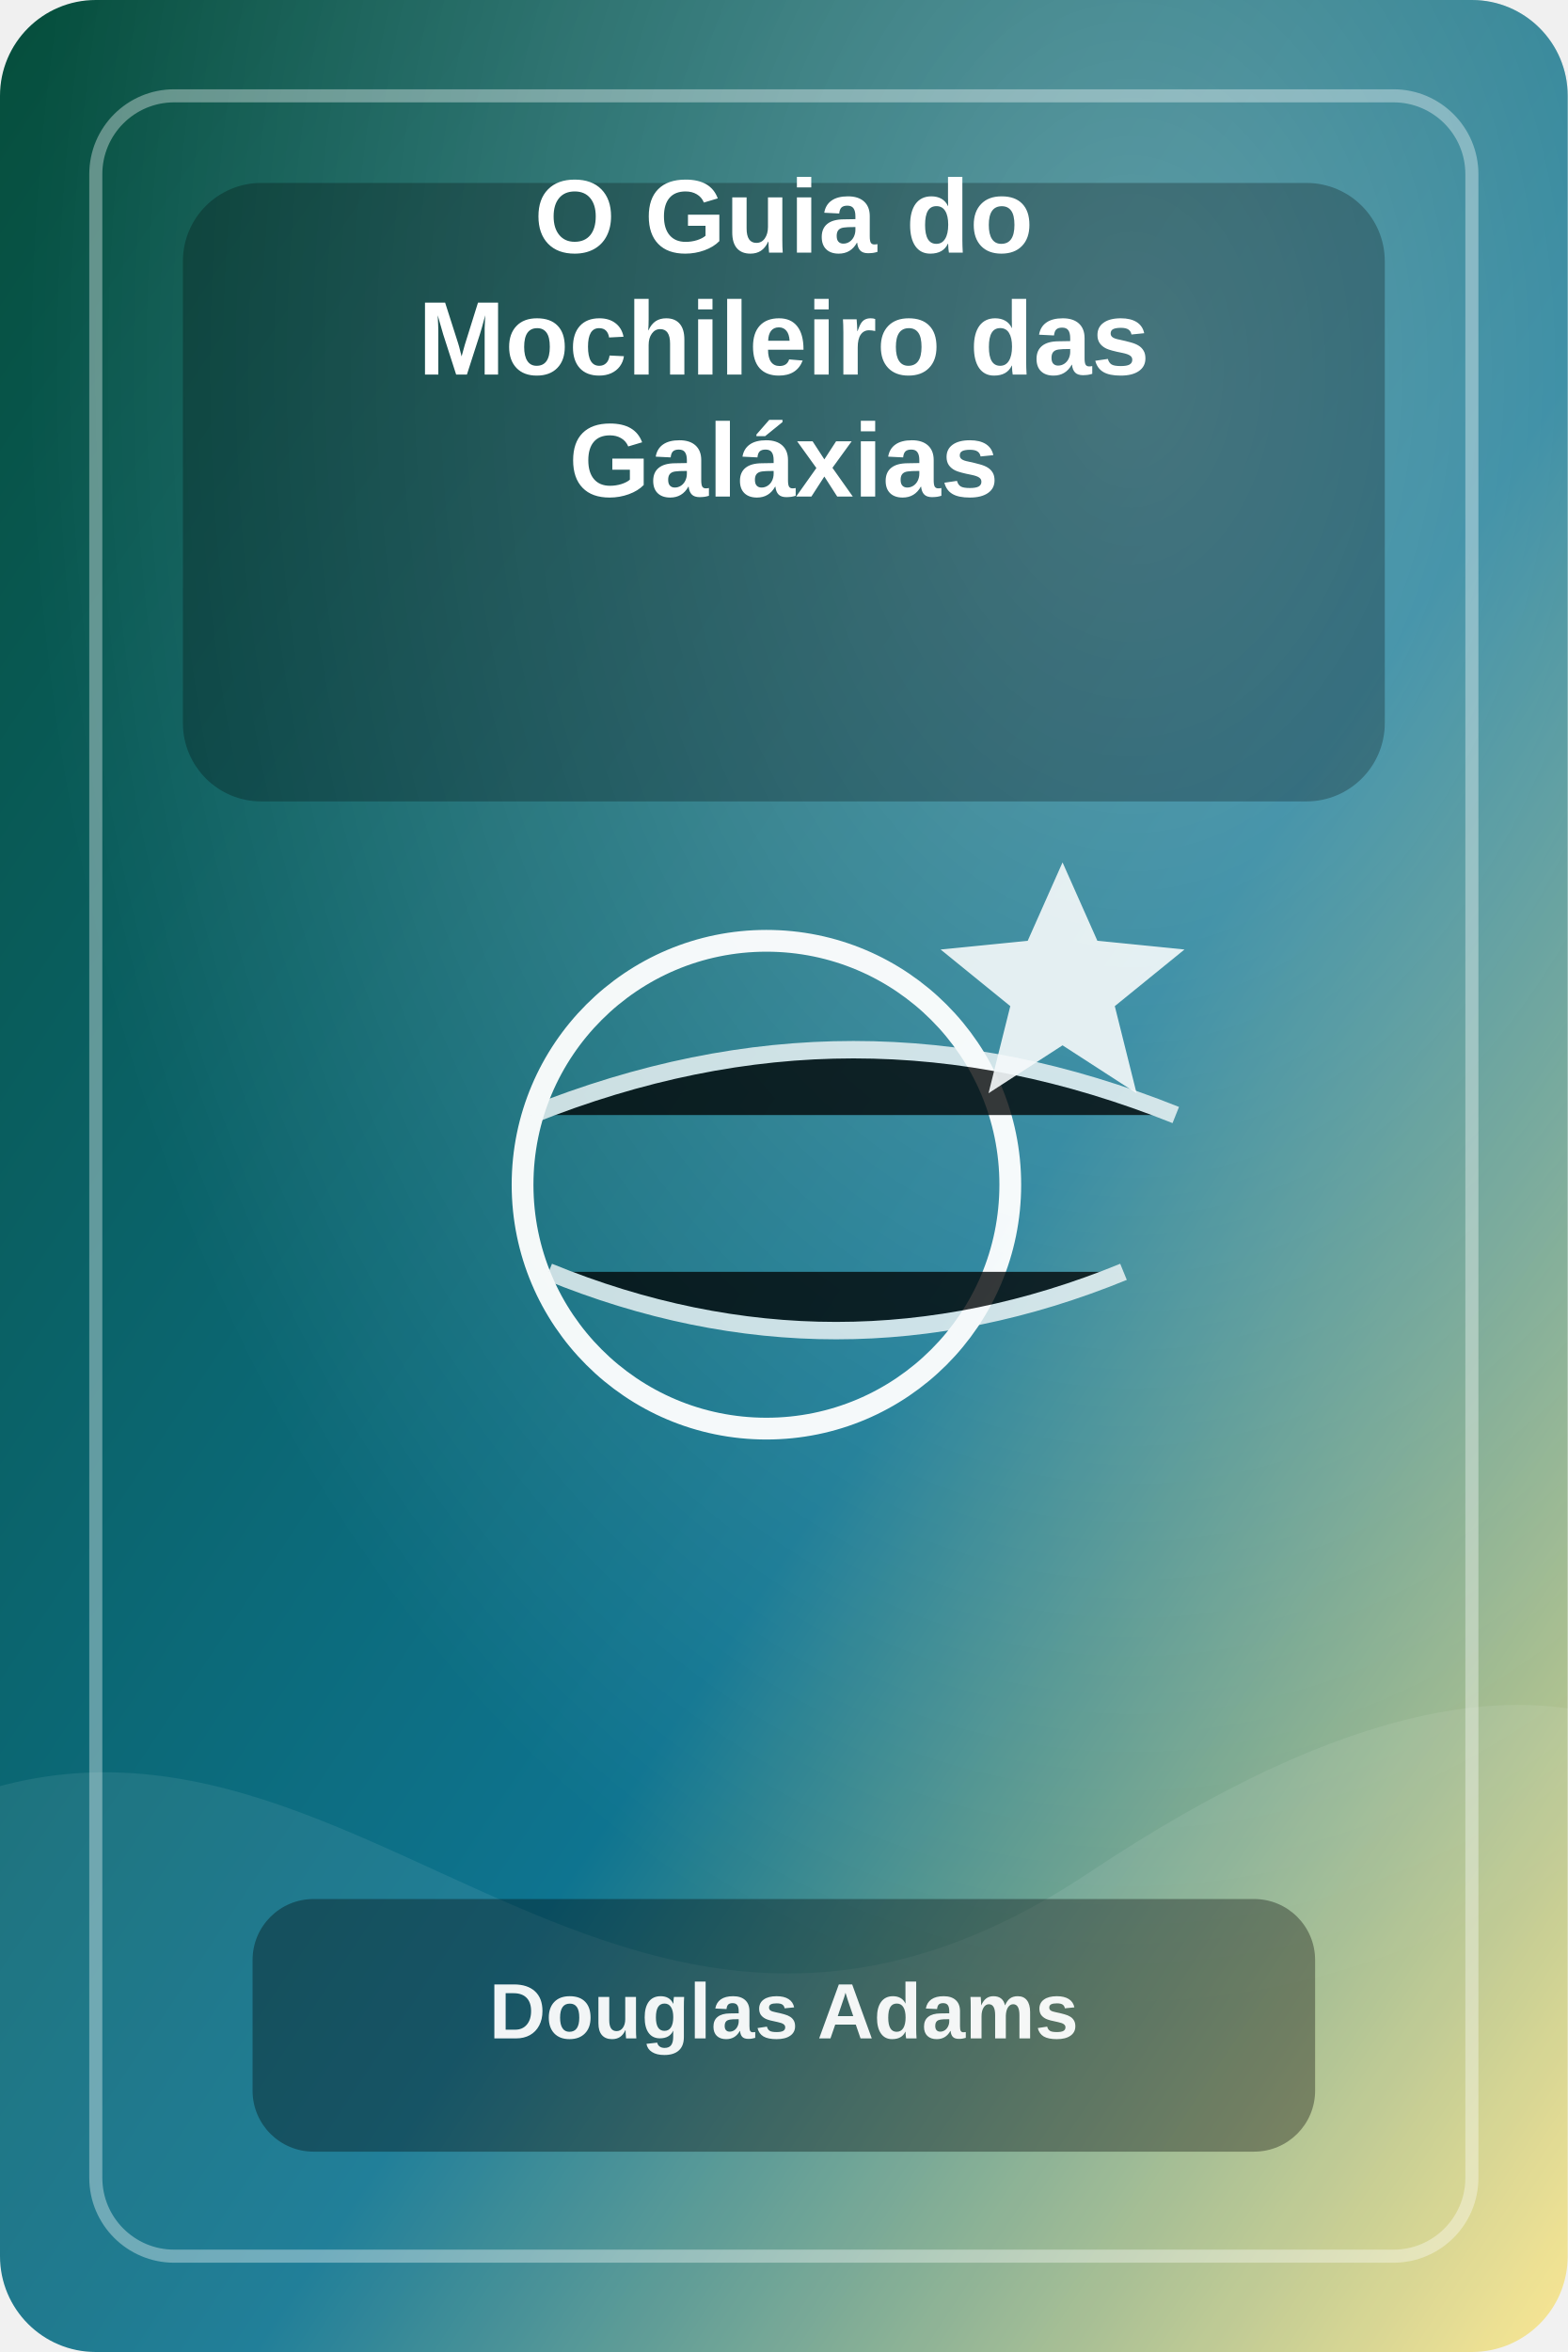
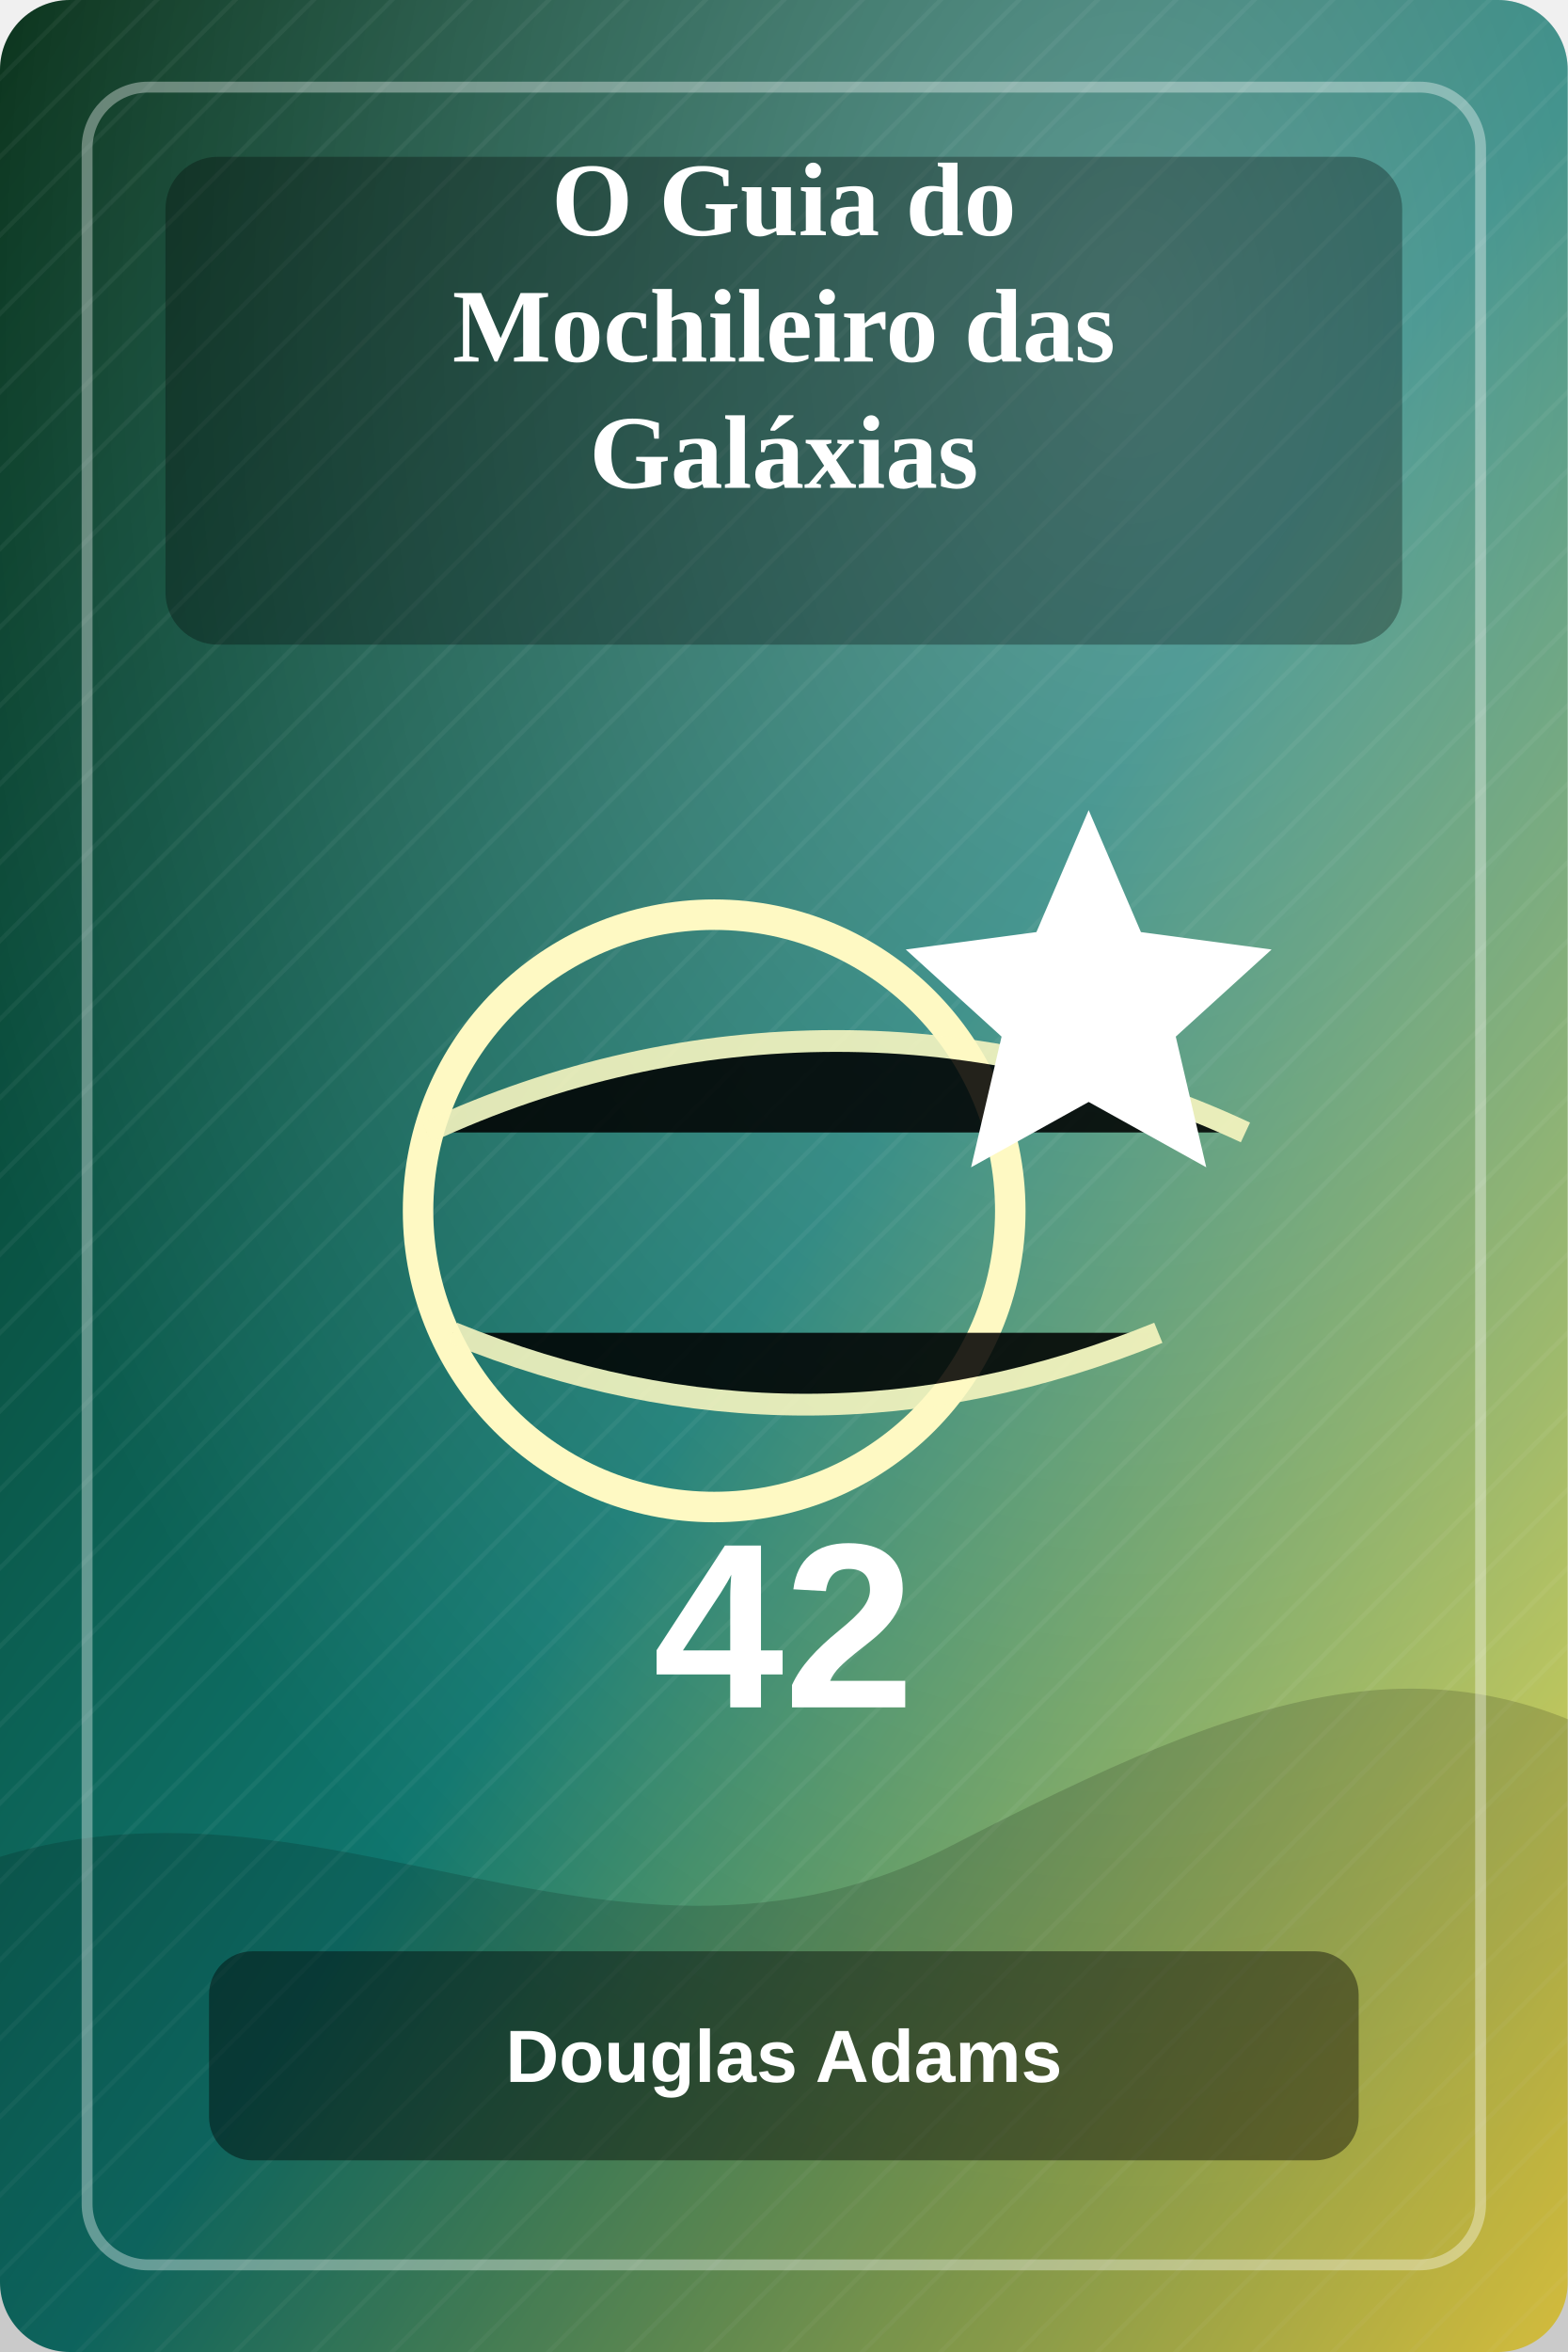
<svg xmlns="http://www.w3.org/2000/svg" width="360" height="540" viewBox="0 0 360 540" role="img" aria-label="Capa demonstrativa de O Guia do Mochileiro das Galáxias">
  <defs>
    <linearGradient id="bg" x1="0" y1="0" x2="1" y2="1">
-       <stop offset="0" stop-color="#064e3b" />
-       <stop offset="0.58" stop-color="#0e7490" />
-       <stop offset="1" stop-color="#fde68a" />
+       <stop offset="0" stop-color="#052e16" />
+       <stop offset="0.52" stop-color="#0f766e" />
+       <stop offset="1" stop-color="#fde047" />
    </linearGradient>
-     <radialGradient id="glow" cx="72%" cy="16%" r="70%">
+     <radialGradient id="shine" cx="72%" cy="14%" r="80%">
      <stop offset="0" stop-color="#ffffff" stop-opacity=".34" />
      <stop offset="1" stop-color="#ffffff" stop-opacity="0" />
    </radialGradient>
+     <pattern id="grain" width="18" height="18" patternUnits="userSpaceOnUse">
+       <path d="M0 18L18 0M-5 5L5-5M13 23l10-10" stroke="#fff" stroke-opacity=".05" stroke-width="1" />
+     </pattern>
  </defs>
-   <rect width="360" height="540" rx="22" fill="url(#bg)" />
-   <rect width="360" height="540" rx="22" fill="url(#glow)" />
-   <path d="M-40 430C70 350 130 510 250 430s160-20 190 40v100H-40z" fill="#ffffff" opacity=".08" />
-   <rect x="22" y="22" width="316" height="496" rx="18" fill="none" stroke="#ffffff" stroke-opacity=".36" stroke-width="3" />
-   <rect x="42" y="42" width="276" height="142" rx="18" fill="#000000" opacity=".26" />
-   <text x="180" y="58" text-anchor="middle" font-family="Arial, Helvetica, sans-serif" font-size="24" font-weight="900" fill="#fff">O Guia do</text>
-   <text x="180" y="86" text-anchor="middle" font-family="Arial, Helvetica, sans-serif" font-size="24" font-weight="900" fill="#fff">Mochileiro das</text>
-   <text x="180" y="114" text-anchor="middle" font-family="Arial, Helvetica, sans-serif" font-size="24" font-weight="900" fill="#fff">Galáxias</text>
-   <g opacity=".95">
-     <circle cx="176" cy="272" r="56" fill="none" stroke="#fff" stroke-width="5" />
-     <path d="M122 256c50-20 98-20 148 0M126 292c44 18 88 18 132 0" stroke="#fff" stroke-width="4" opacity=".8" />
-     <path d="M244 198l8 18 20 2-16 13 5 20-17-11-17 11 5-20-16-13 20-2z" fill="#fff" opacity=".9" />
+   <rect width="360" height="540" rx="16" fill="url(#bg)" />
+   <rect width="360" height="540" rx="16" fill="url(#shine)" />
+   <rect width="360" height="540" rx="16" fill="url(#grain)" />
+   <path d="M-30 440C58 386 132 468 218 424c70-36 116-54 172-12v138H-30z" fill="#000" opacity=".16" />
+   <rect x="20" y="20" width="320" height="500" rx="14" fill="none" stroke="#fff" stroke-opacity=".36" stroke-width="2.5" />
+   <rect x="38" y="36" width="284" height="112" rx="12" fill="#000" opacity=".30" />
+   <text x="180" y="54" text-anchor="middle" font-family="Georgia, 'Times New Roman', serif" font-size="24" font-weight="800" fill="#fff">O Guia do</text>
+   <text x="180" y="83" text-anchor="middle" font-family="Georgia, 'Times New Roman', serif" font-size="24" font-weight="800" fill="#fff">Mochileiro das</text>
+   <text x="180" y="112" text-anchor="middle" font-family="Georgia, 'Times New Roman', serif" font-size="24" font-weight="800" fill="#fff">Galáxias</text>
+   <g>
+     <circle cx="164" cy="278" r="68" fill="none" stroke="#fef9c3" stroke-width="7" />
+     <path d="M98 260c60-28 128-28 188 0M104 306c54 22 108 22 162 0" stroke="#fef9c3" stroke-width="5" opacity=".86" />
+     <path d="M250 186l12 28 30 4-22 20 7 30-27-15-27 15 7-30-22-20 30-4z" fill="#fff" />
+     <text x="180" y="392" text-anchor="middle" font-family="Arial, sans-serif" font-size="54" font-weight="900" fill="#fff">42</text>
  </g>
-   <rect x="58" y="436" width="244" height="58" rx="14" fill="#000000" opacity=".34" />
-   <text x="180" y="468" text-anchor="middle" font-family="Arial, Helvetica, sans-serif" font-size="18" font-weight="700" fill="#fff" fill-opacity=".94">Douglas Adams</text>
+   <rect x="48" y="448" width="264" height="48" rx="10" fill="#000" opacity=".42" />
+   <text x="180" y="478" text-anchor="middle" font-family="Arial, Helvetica, sans-serif" font-size="17" font-weight="700" fill="#fff">Douglas Adams</text>
</svg>
